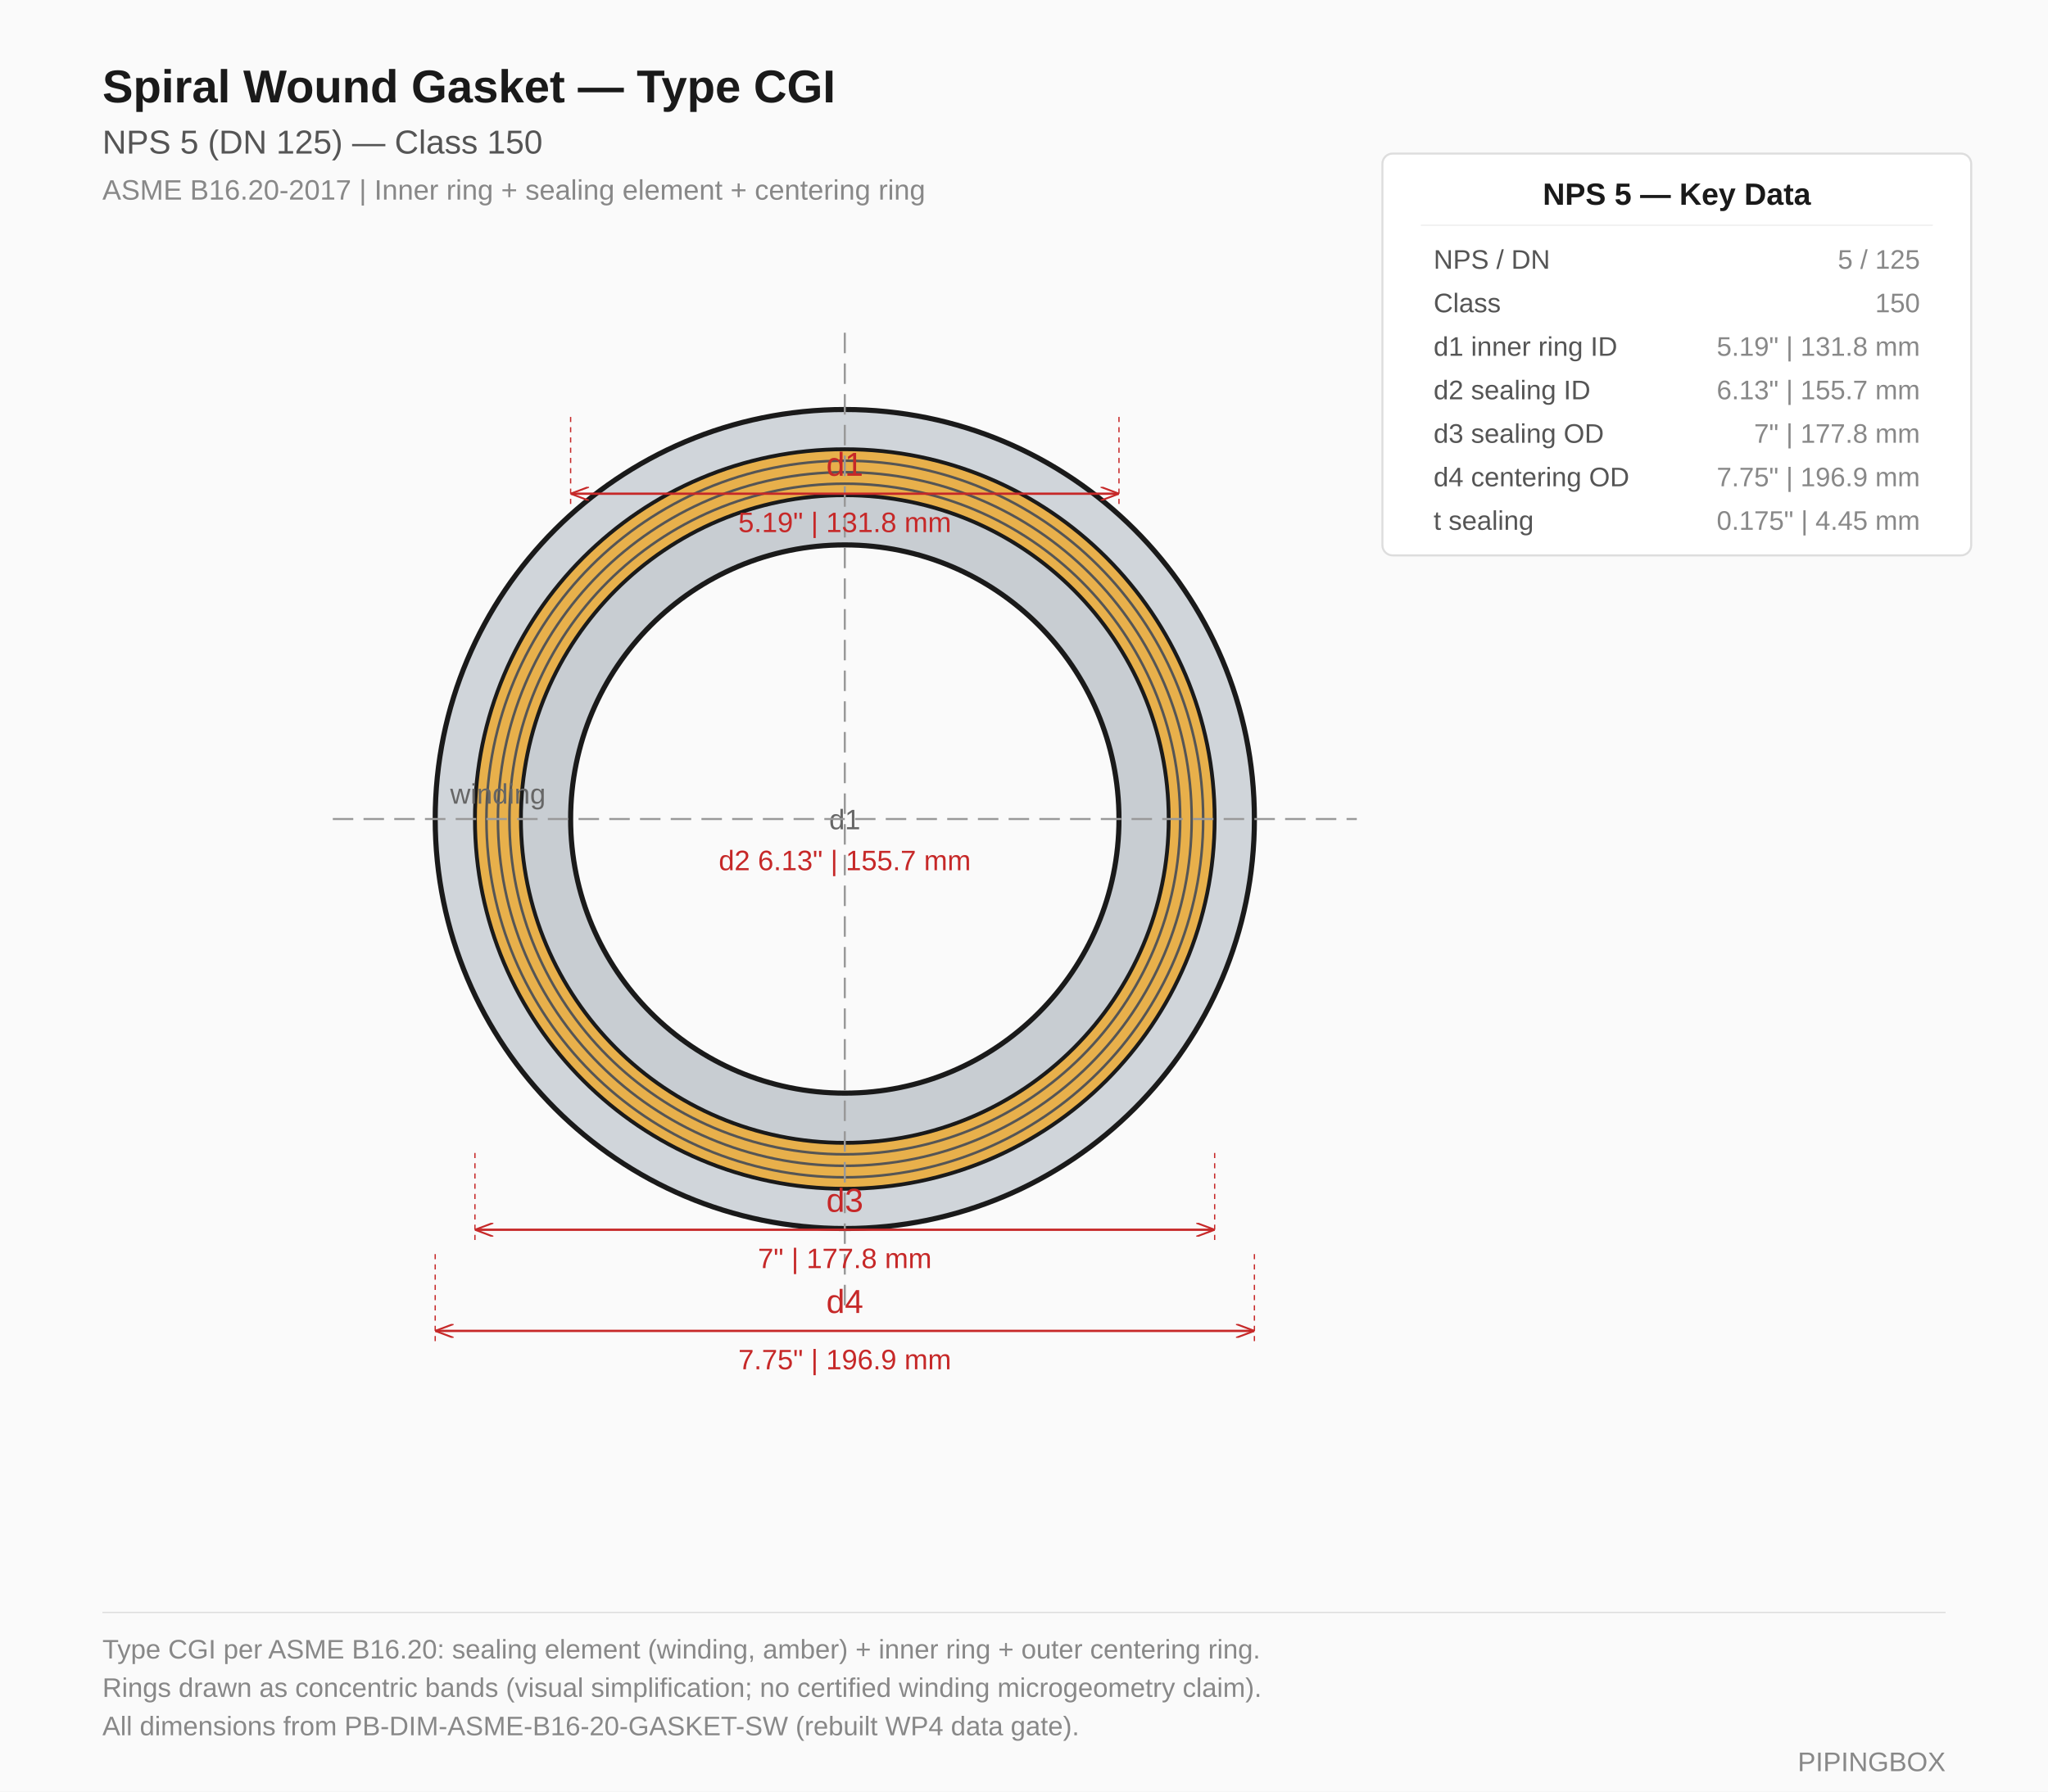
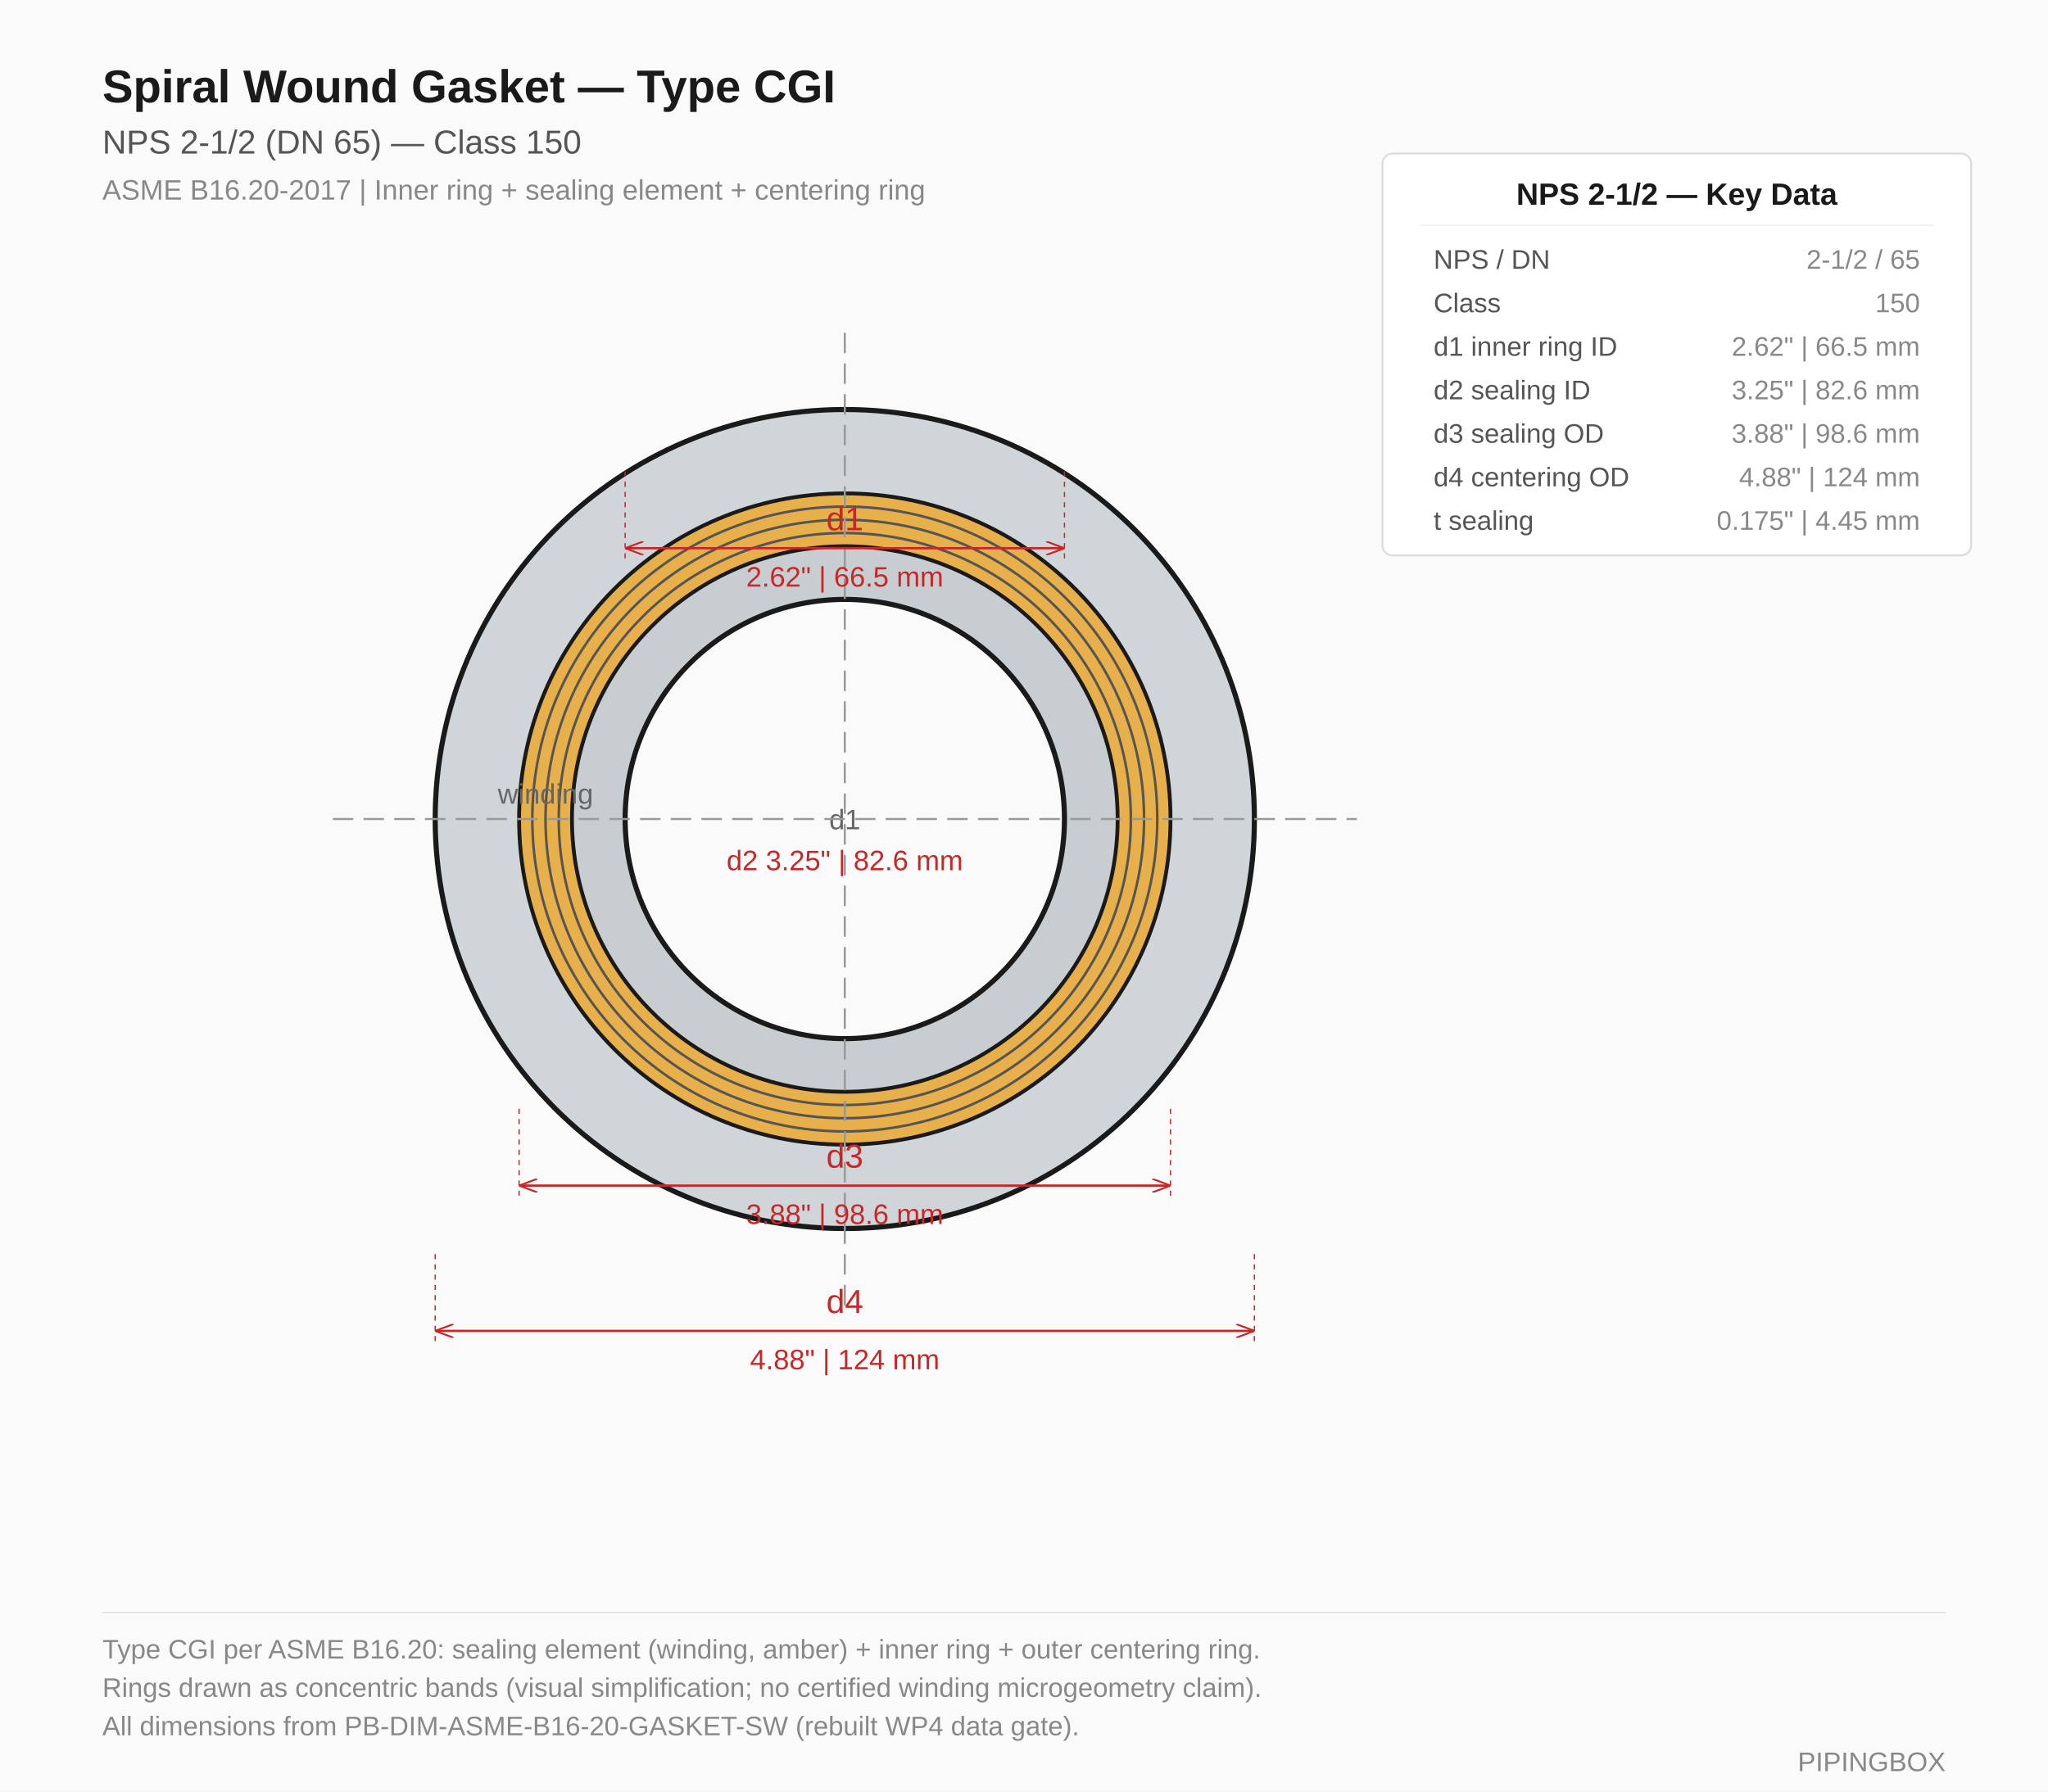
<svg xmlns="http://www.w3.org/2000/svg" viewBox="0 0 800 700" width="800" height="700">
  <defs>
    <style>
    .profile{stroke:#1a1a1a;stroke-width:2;fill:#e2e5e8}
    .profile2{stroke:#1a1a1a;stroke-width:1.6;fill:#d0d5da}
    .winding{stroke:#555;stroke-width:1;fill:none}
    .centerline{stroke:#999;stroke-width:.8;stroke-dasharray:8 4;fill:none}
    .dim-line{stroke:#c62828;stroke-width:.9;fill:none}
    .dim-text{font-family:'Segoe UI',Arial,sans-serif;font-size:13px;fill:#c62828;text-anchor:middle}
    .dim-sub{font-family:'Segoe UI',Arial,sans-serif;font-size:11px;fill:#c62828;text-anchor:middle}
    .title{font-family:'Segoe UI',Arial,sans-serif;font-size:18px;font-weight:600;fill:#1a1a1a}
    .subtitle{font-family:'Segoe UI',Arial,sans-serif;font-size:13px;fill:#555}
    .std-ref{font-family:'Segoe UI',Arial,sans-serif;font-size:11px;fill:#888}
    .note{font-family:'Segoe UI',Arial,sans-serif;font-size:10.5px;fill:#888}
    .label{font-family:'Segoe UI',Arial,sans-serif;font-size:11px;fill:#666;text-anchor:middle}
    .tbl-hdr{font-family:'Segoe UI',Arial,sans-serif;font-size:12px;fill:#1a1a1a;font-weight:600;text-anchor:middle}
    .tbl-key{font-family:'Segoe UI',Arial,sans-serif;font-size:10.5px;fill:#555;text-anchor:start}
    .tbl-val{font-family:'Segoe UI',Arial,sans-serif;font-size:10.5px;fill:#888;text-anchor:end}
  </style>
    <marker id="as" markerWidth="8" markerHeight="6" refX="0" refY="3" orient="auto">
      <path d="M8,0 L0,3 L8,6" fill="none" stroke="#c62828" stroke-width=".8" />
    </marker>
    <marker id="ae" markerWidth="8" markerHeight="6" refX="8" refY="3" orient="auto">
      <path d="M0,0 L8,3 L0,6" fill="none" stroke="#c62828" stroke-width=".8" />
    </marker>
  </defs>
  <rect width="800" height="700" fill="#fafafa" />
  <text x="40" y="40" class="title">Spiral Wound Gasket — Type CGI</text>
-   <text x="40" y="60" class="subtitle">NPS 5 (DN 125) — Class 150</text>
+   <text x="40" y="60" class="subtitle">NPS 2-1/2 (DN 65) — Class 150</text>
  <text x="40" y="78" class="std-ref">ASME B16.20-2017 | Inner ring + sealing element + centering ring</text>
  <circle cx="330" cy="320" r="160" fill="#d0d5da" stroke="#1a1a1a" stroke-width="2" />
-   <circle cx="330" cy="320" r="144.479" fill="#e8b04b" stroke="#1a1a1a" stroke-width="1.5" />
-   <circle cx="330" cy="320" r="131.011" class="winding" />
-   <circle cx="330" cy="320" r="135.5" class="winding" />
-   <circle cx="330" cy="320" r="139.99" class="winding" />
-   <circle cx="330" cy="320" r="126.521" fill="#c8cdd2" stroke="#1a1a1a" stroke-width="1.5" />
-   <circle cx="330" cy="320" r="107.1" fill="#fafafa" stroke="#1a1a1a" stroke-width="2" />
+   <circle cx="330" cy="320" r="127.226" fill="#e8b04b" stroke="#1a1a1a" stroke-width="1.5" />
+   <circle cx="330" cy="320" r="111.742" class="winding" />
+   <circle cx="330" cy="320" r="116.903" class="winding" />
+   <circle cx="330" cy="320" r="122.065" class="winding" />
+   <circle cx="330" cy="320" r="106.581" fill="#c8cdd2" stroke="#1a1a1a" stroke-width="1.5" />
+   <circle cx="330" cy="320" r="85.806" fill="#fafafa" stroke="#1a1a1a" stroke-width="2" />
  <text x="330" y="324" class="label">d1</text>
-   <text x="194.5" y="314" class="label" fill="#7a5410">winding</text>
+   <text x="213.097" y="314" class="label" fill="#7a5410">winding</text>
  <line x1="130" y1="320" x2="530" y2="320" class="centerline" />
  <line x1="330" y1="130" x2="330" y2="510" class="centerline" />
  <line x1="170" y1="520" x2="490" y2="520" class="dim-line" marker-start="url(#as)" marker-end="url(#ae)" />
  <text x="330" y="513" class="dim-text">d4</text>
-   <text x="330" y="535" class="dim-sub">7.75" | 196.9 mm</text>
+   <text x="330" y="535" class="dim-sub">4.88" | 124 mm</text>
  <line x1="170" y1="490" x2="170" y2="525" stroke="#c62828" stroke-width=".5" stroke-dasharray="2 2" />
  <line x1="490" y1="490" x2="490" y2="525" stroke="#c62828" stroke-width=".5" stroke-dasharray="2 2" />
-   <line x1="185.521" y1="480.479" x2="474.479" y2="480.479" class="dim-line" marker-start="url(#as)" marker-end="url(#ae)" />
-   <text x="330" y="473.479" class="dim-text">d3</text>
-   <text x="330" y="495.479" class="dim-sub">7" | 177.8 mm</text>
-   <line x1="185.521" y1="450.479" x2="185.521" y2="485.479" stroke="#c62828" stroke-width=".5" stroke-dasharray="2 2" />
-   <line x1="474.479" y1="450.479" x2="474.479" y2="485.479" stroke="#c62828" stroke-width=".5" stroke-dasharray="2 2" />
-   <line x1="222.9" y1="192.9" x2="437.1" y2="192.9" class="dim-line" marker-start="url(#as)" marker-end="url(#ae)" />
-   <text x="330" y="185.9" class="dim-text">d1</text>
-   <text x="330" y="207.9" class="dim-sub">5.19" | 131.8 mm</text>
-   <line x1="222.9" y1="162.9" x2="222.9" y2="197.9" stroke="#c62828" stroke-width=".5" stroke-dasharray="2 2" />
-   <line x1="437.1" y1="162.9" x2="437.1" y2="197.9" stroke="#c62828" stroke-width=".5" stroke-dasharray="2 2" />
-   <text x="330" y="340" class="dim-sub">d2 6.13" | 155.7 mm</text>
+   <line x1="202.774" y1="463.226" x2="457.226" y2="463.226" class="dim-line" marker-start="url(#as)" marker-end="url(#ae)" />
+   <text x="330" y="456.226" class="dim-text">d3</text>
+   <text x="330" y="478.226" class="dim-sub">3.88" | 98.6 mm</text>
+   <line x1="202.774" y1="433.226" x2="202.774" y2="468.226" stroke="#c62828" stroke-width=".5" stroke-dasharray="2 2" />
+   <line x1="457.226" y1="433.226" x2="457.226" y2="468.226" stroke="#c62828" stroke-width=".5" stroke-dasharray="2 2" />
+   <line x1="244.194" y1="214.194" x2="415.806" y2="214.194" class="dim-line" marker-start="url(#as)" marker-end="url(#ae)" />
+   <text x="330" y="207.194" class="dim-text">d1</text>
+   <text x="330" y="229.194" class="dim-sub">2.62" | 66.5 mm</text>
+   <line x1="244.194" y1="184.194" x2="244.194" y2="219.194" stroke="#c62828" stroke-width=".5" stroke-dasharray="2 2" />
+   <line x1="415.806" y1="184.194" x2="415.806" y2="219.194" stroke="#c62828" stroke-width=".5" stroke-dasharray="2 2" />
+   <text x="330" y="340" class="dim-sub">d2 3.25" | 82.6 mm</text>
  <rect x="540" y="60" width="230" height="157" rx="4" fill="white" stroke="#ddd" stroke-width=".8" />
-   <text x="655" y="80" class="tbl-hdr">NPS 5 — Key Data</text>
+   <text x="655" y="80" class="tbl-hdr">NPS 2-1/2 — Key Data</text>
  <line x1="555" y1="88" x2="755" y2="88" stroke="#eee" stroke-width=".5" />
  <text x="560" y="105" class="tbl-key">NPS / DN</text>
-   <text x="750" y="105" class="tbl-val">5 / 125</text>
+   <text x="750" y="105" class="tbl-val">2-1/2 / 65</text>
  <text x="560" y="122" class="tbl-key">Class</text>
  <text x="750" y="122" class="tbl-val">150</text>
  <text x="560" y="139" class="tbl-key">d1 inner ring ID</text>
-   <text x="750" y="139" class="tbl-val">5.19" | 131.8 mm</text>
+   <text x="750" y="139" class="tbl-val">2.62" | 66.5 mm</text>
  <text x="560" y="156" class="tbl-key">d2 sealing ID</text>
-   <text x="750" y="156" class="tbl-val">6.13" | 155.7 mm</text>
+   <text x="750" y="156" class="tbl-val">3.25" | 82.6 mm</text>
  <text x="560" y="173" class="tbl-key">d3 sealing OD</text>
-   <text x="750" y="173" class="tbl-val">7" | 177.8 mm</text>
+   <text x="750" y="173" class="tbl-val">3.88" | 98.6 mm</text>
  <text x="560" y="190" class="tbl-key">d4 centering OD</text>
-   <text x="750" y="190" class="tbl-val">7.75" | 196.9 mm</text>
+   <text x="750" y="190" class="tbl-val">4.88" | 124 mm</text>
  <text x="560" y="207" class="tbl-key">t sealing</text>
  <text x="750" y="207" class="tbl-val">0.175" | 4.45 mm</text>
  <line x1="40" y1="630" x2="760" y2="630" stroke="#ddd" stroke-width=".5" />
  <text x="40" y="648" class="note">Type CGI per ASME B16.20: sealing element (winding, amber) + inner ring + outer centering ring.</text>
  <text x="40" y="663" class="note">Rings drawn as concentric bands (visual simplification; no certified winding microgeometry claim).</text>
  <text x="40" y="678" class="note">All dimensions from PB-DIM-ASME-B16-20-GASKET-SW (rebuilt WP4 data gate).</text>
  <text x="760" y="692" class="note" text-anchor="end" fill="#ccc">PIPINGBOX</text>
</svg>
